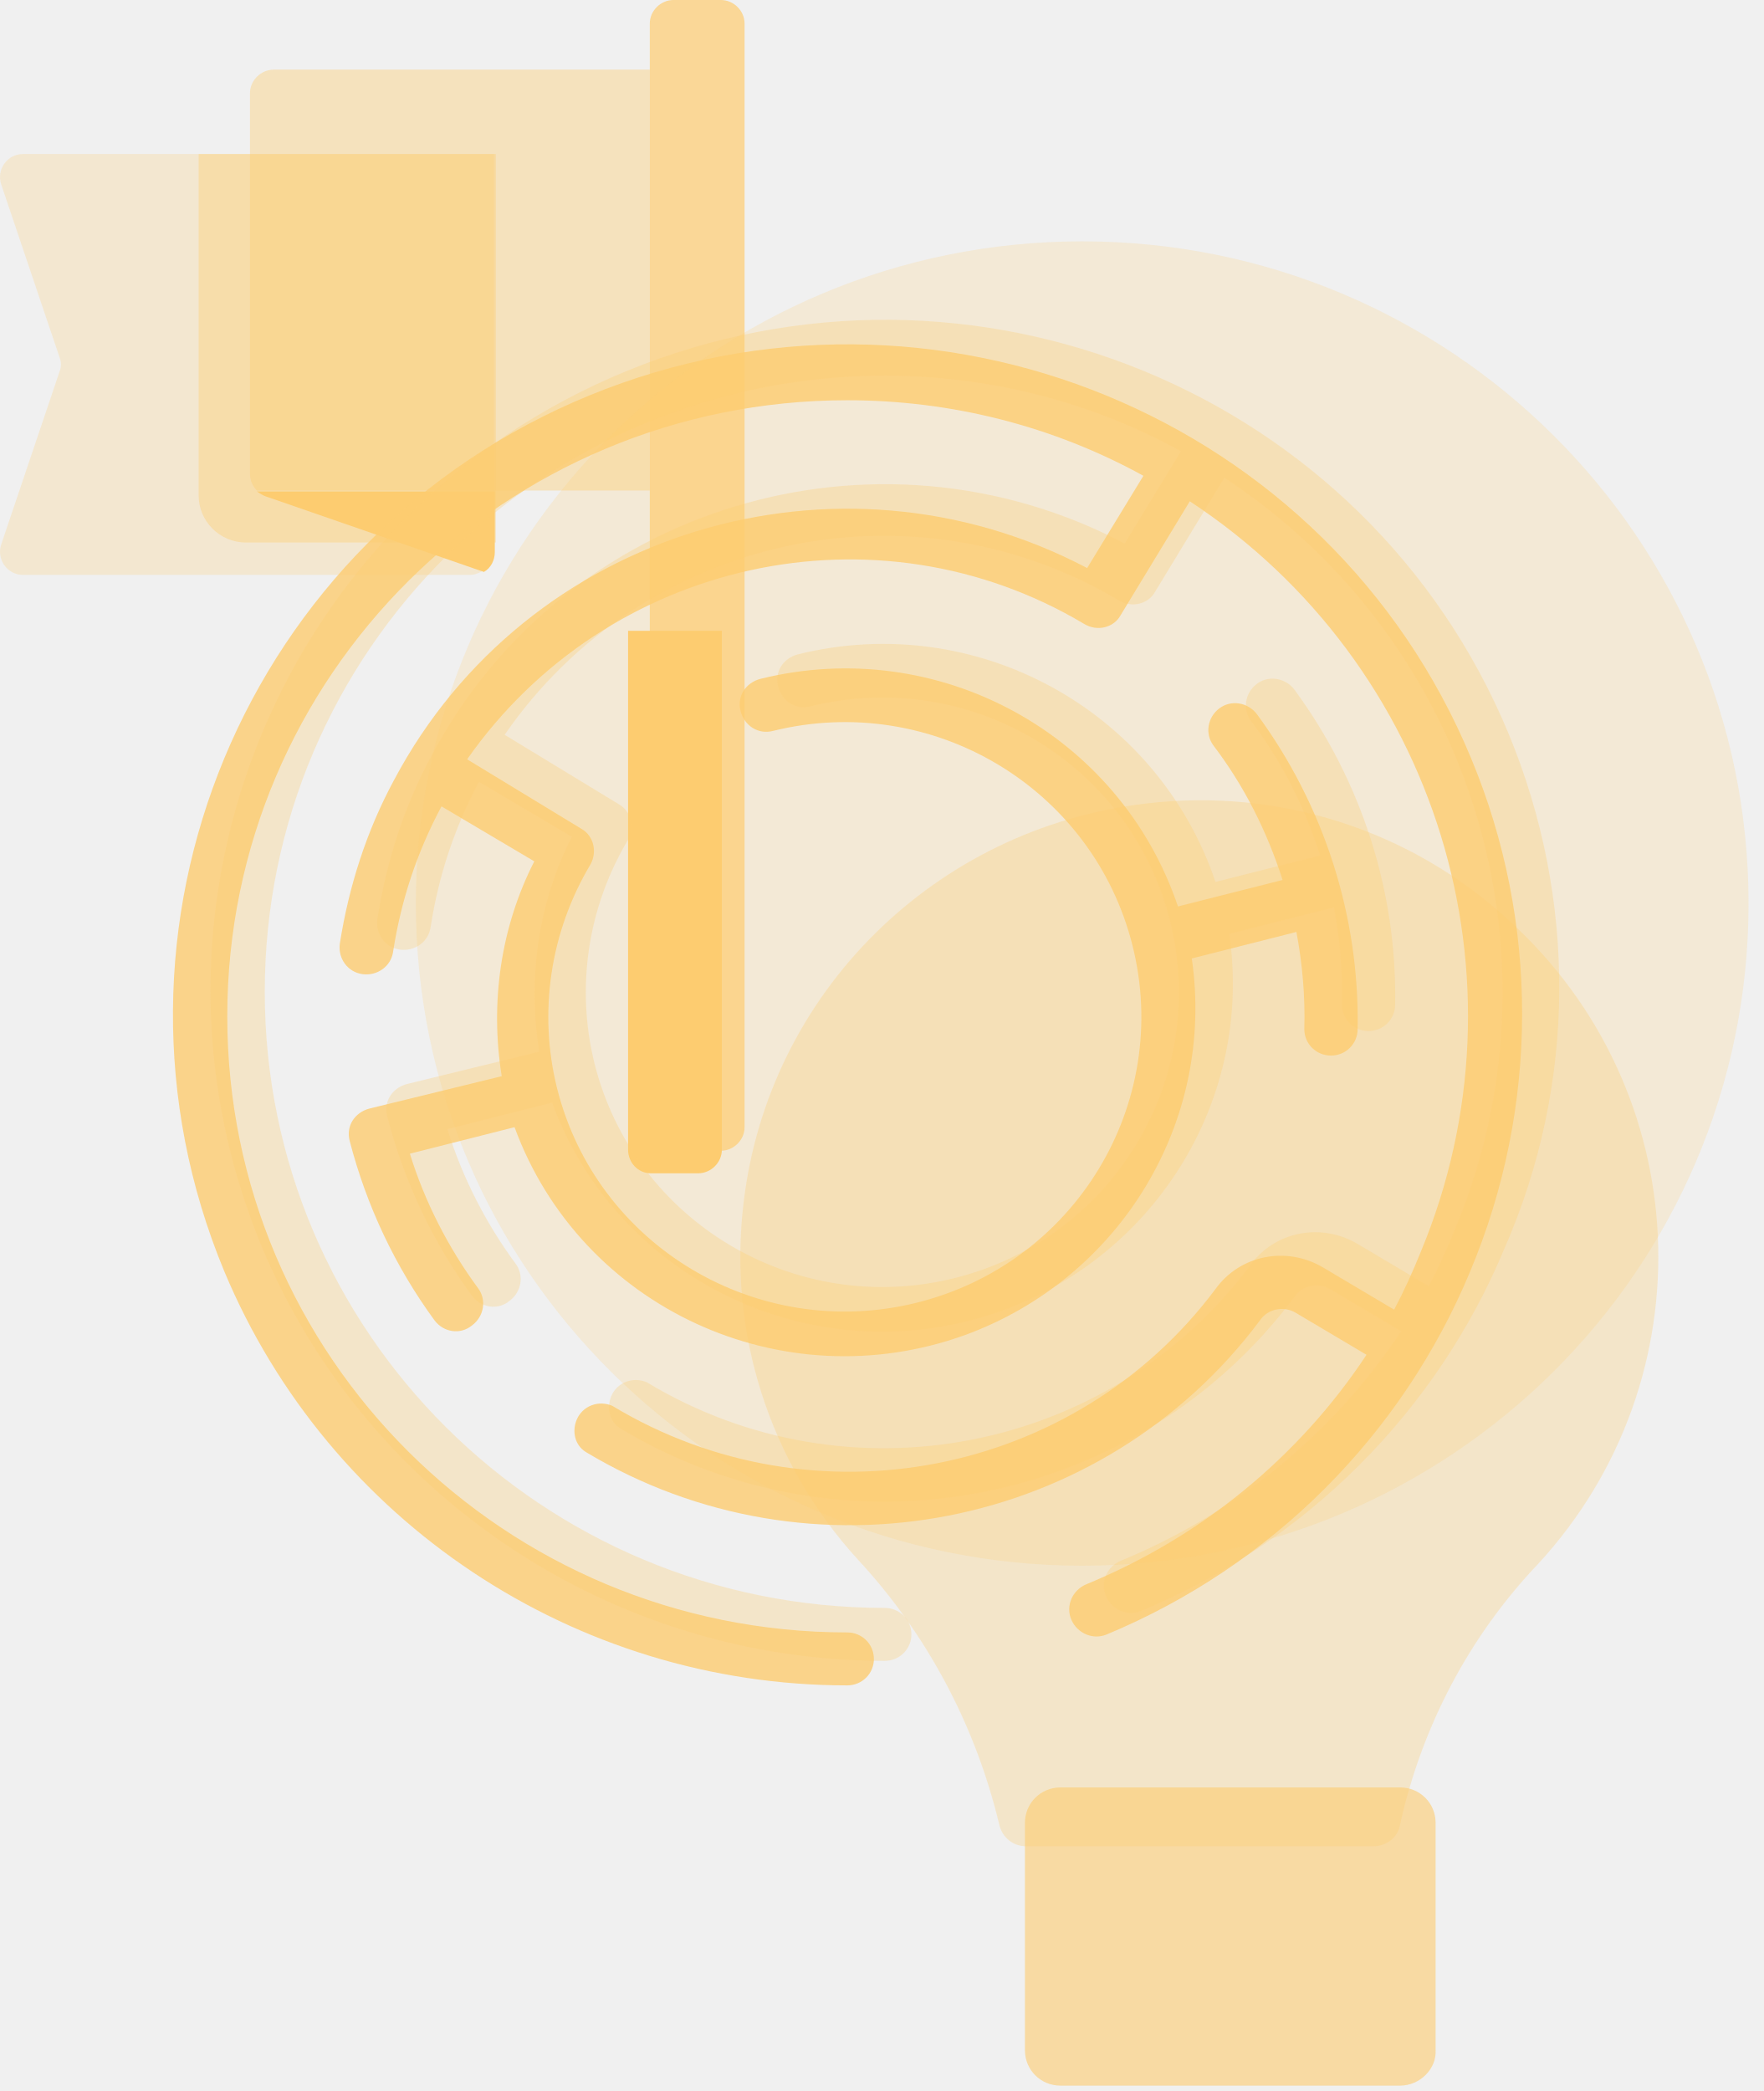
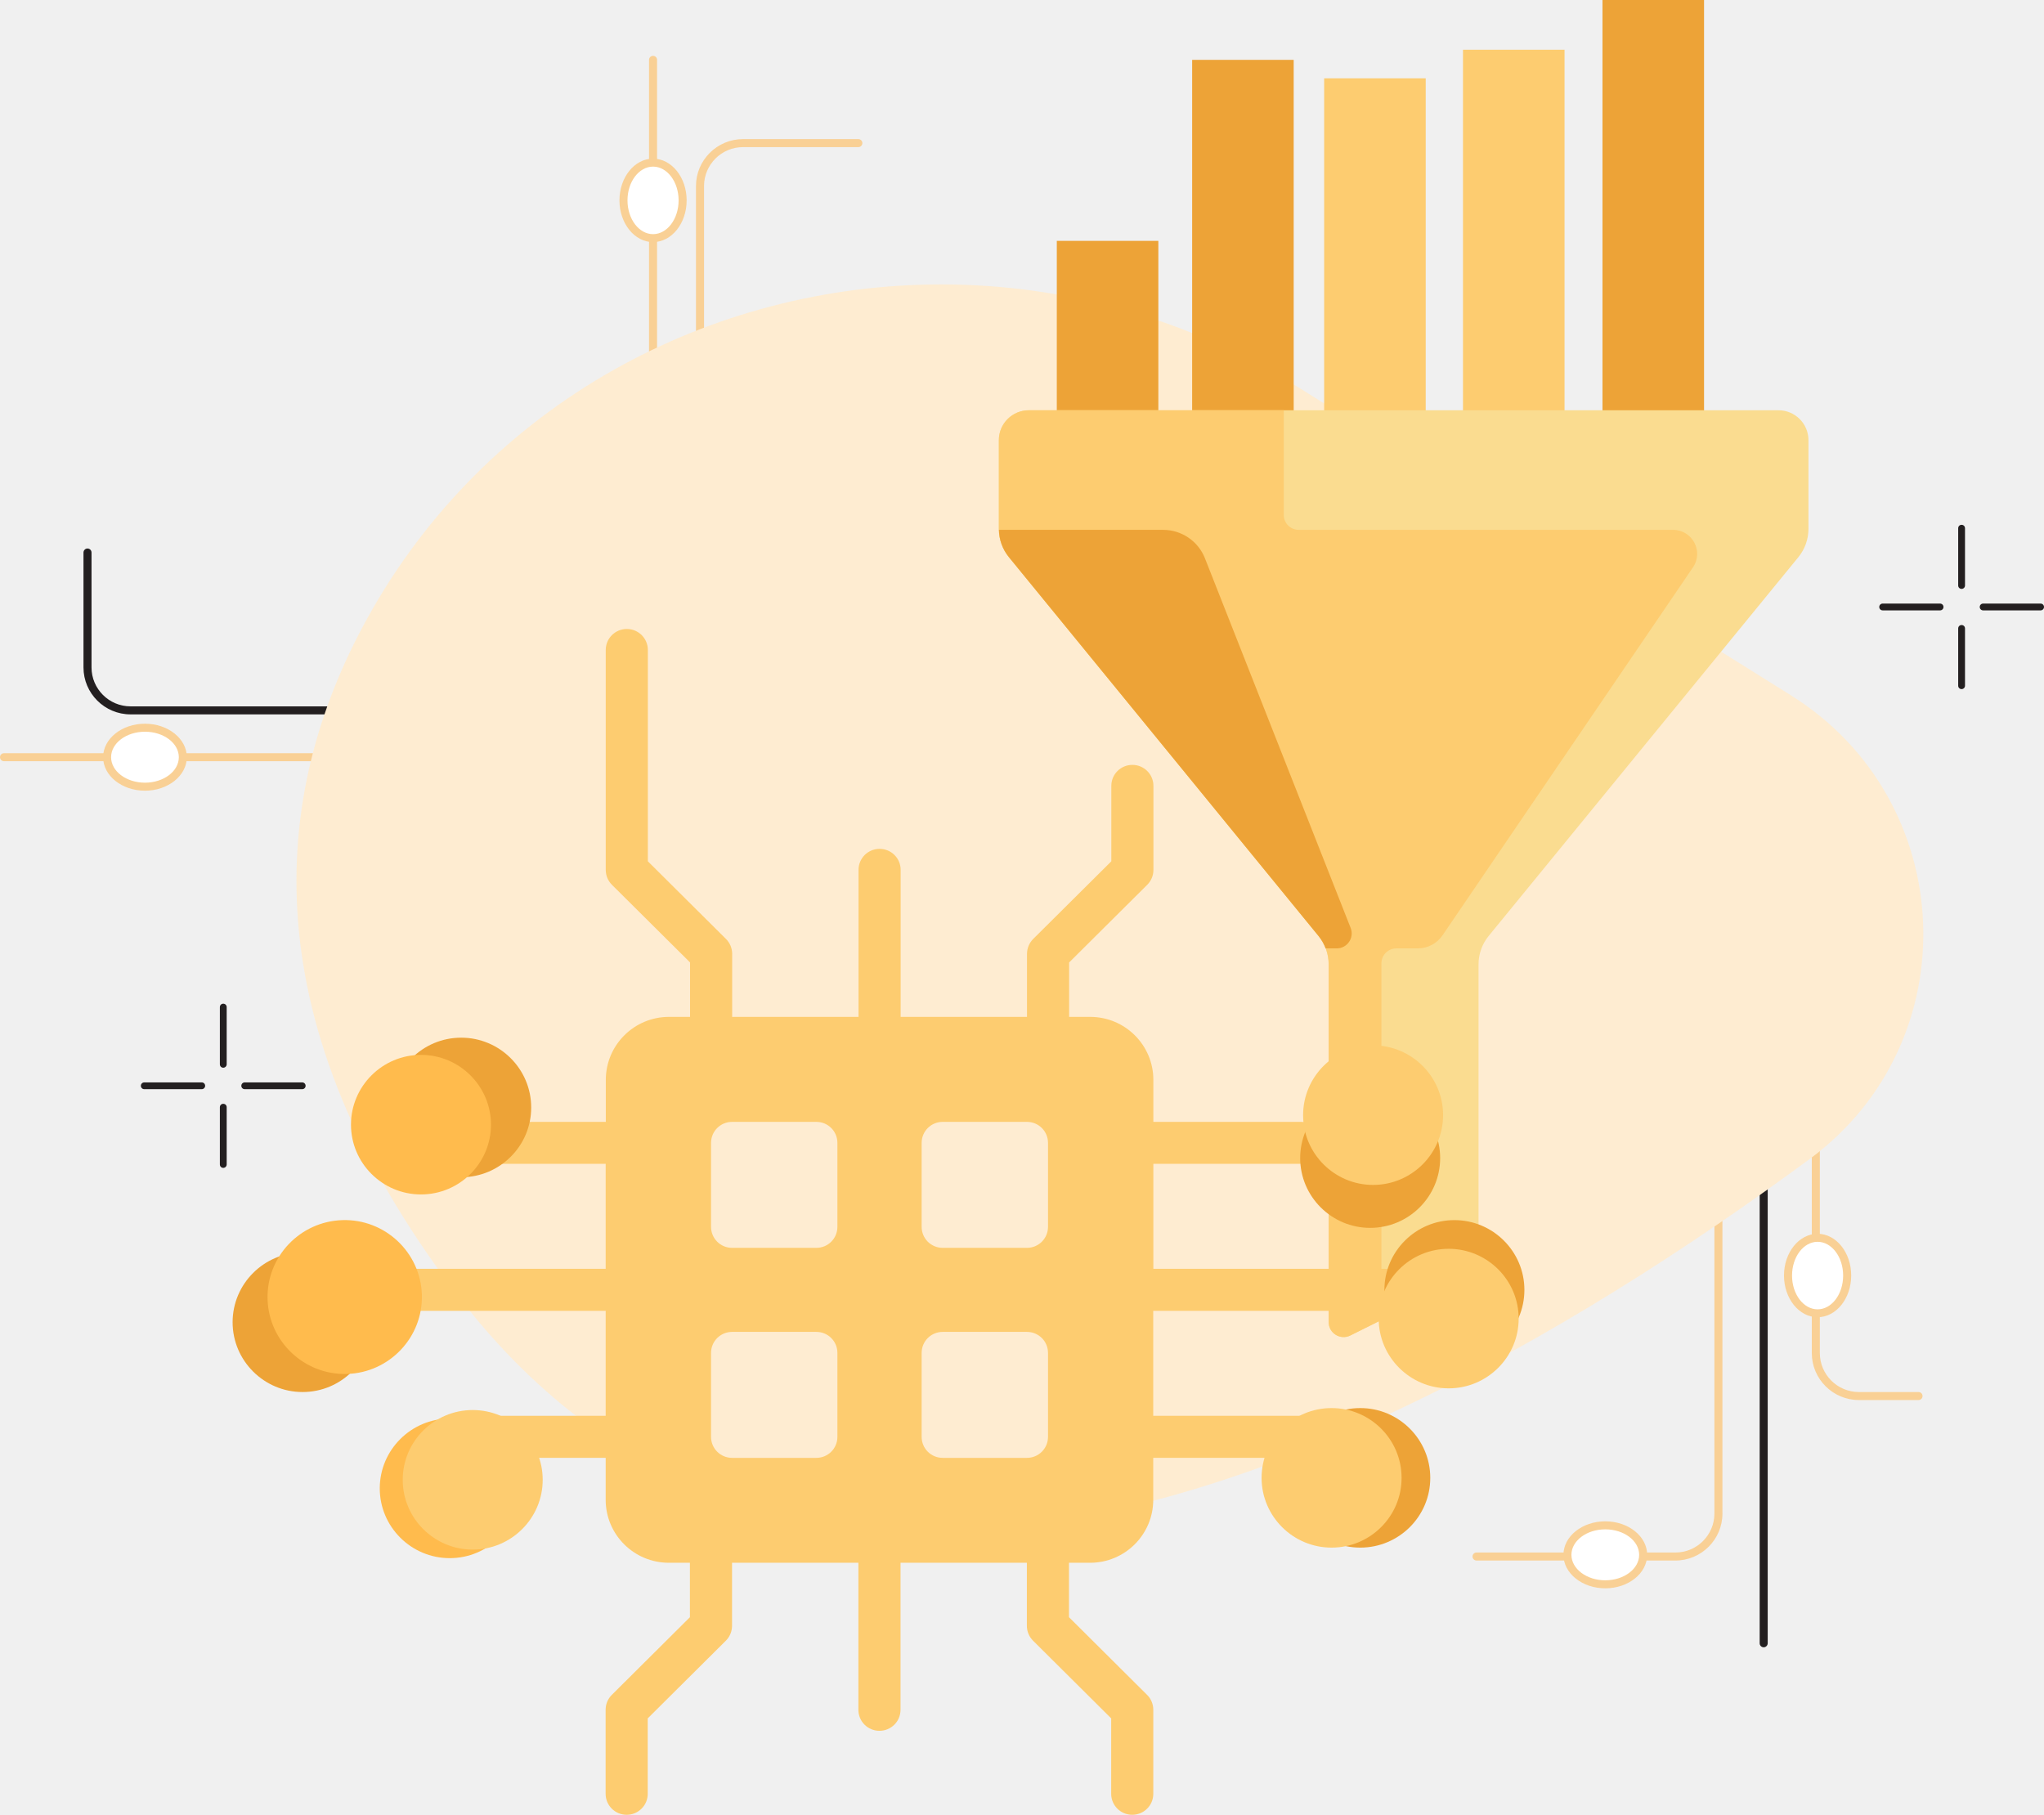
- <svg xmlns="http://www.w3.org/2000/svg" width="113" height="134" viewBox="0 0 113 134" fill="none">
-   <path opacity="0.25" d="M3.81 23.827C3.936 23.513 3.936 23.198 3.81 22.884L0.077 11.819C-0.239 10.876 0.457 9.87 1.469 9.87H31.645V35.332C31.645 35.835 31.392 36.338 30.949 36.589C30.696 36.715 30.443 36.841 30.127 36.841H1.469C0.457 36.841 -0.239 35.835 0.077 34.892L3.81 23.827Z" fill="#FDCC70" />
-   <path opacity="0.4" d="M31.709 9.87H12.73V31.748C12.73 33.383 14.059 34.766 15.767 34.766H31.772V9.87H31.709Z" fill="#FDCC70" />
-   <path d="M16.462 31.497H31.708V35.395C31.708 35.898 31.455 36.401 31.012 36.652L17.031 31.811C16.841 31.748 16.652 31.623 16.462 31.497Z" fill="#FDCC70" />
-   <path opacity="0.4" d="M41.641 4.464V31.434H16.462C16.209 31.183 16.019 30.805 16.019 30.365V5.973C16.019 5.155 16.715 4.464 17.538 4.464H41.641Z" fill="#FDCC70" />
-   <path opacity="0.7" d="M41.641 72.235V1.509C41.641 0.692 42.337 0 43.159 0H46.196C47.019 0 47.714 0.692 47.714 1.509V72.235C47.714 73.052 47.019 73.744 46.196 73.744H43.159C42.337 73.744 41.641 73.052 41.641 72.235Z" fill="#FDCC70" />
-   <path d="M40.249 73.681V40.424H46.259V73.681C46.259 74.498 45.563 75.19 44.741 75.19H41.704C40.882 75.19 40.249 74.498 40.249 73.681Z" fill="#FDCC70" />
-   <path opacity="0.6" d="M89.721 133.657H67.958C66.693 133.657 65.681 132.651 65.681 131.394V116.809C65.681 115.551 66.693 114.545 67.958 114.545H89.721C90.986 114.545 91.998 115.551 91.998 116.809V131.394C92.062 132.588 90.986 133.657 89.721 133.657Z" fill="#FDCC70" />
-   <path opacity="0.3" d="M73.462 51.489C59.924 53.06 49.232 63.622 47.651 77.076C46.639 85.375 49.295 93.736 54.989 99.96C59.418 104.738 62.517 110.585 64.036 116.934C64.226 117.752 64.921 118.317 65.744 118.317H88.013C88.835 118.317 89.594 117.752 89.721 116.934C91.112 110.647 94.149 104.864 98.578 100.211C109.522 88.329 108.7 69.846 96.68 58.97C90.416 53.186 81.939 50.483 73.462 51.489Z" fill="#FDCC70" />
-   <path opacity="0.8" d="M94.276 48.597C85.166 26.656 59.861 16.283 37.782 25.336C15.703 34.389 5.265 59.536 14.375 81.477C21.081 97.508 36.833 108.007 54.294 108.007C55.243 108.007 56.002 107.253 56.002 106.31C56.002 105.367 55.243 104.612 54.294 104.612C32.341 104.612 14.565 86.946 14.565 65.131C14.565 43.316 32.341 25.65 54.294 25.65C60.936 25.65 67.452 27.285 73.273 30.491L69.667 36.401C53.661 27.976 33.733 34.012 25.256 49.98C23.485 53.249 22.346 56.833 21.776 60.479C21.65 61.422 22.282 62.302 23.232 62.428C24.18 62.554 25.066 61.925 25.193 60.982C25.699 57.713 26.711 54.632 28.293 51.677L34.239 55.198C32.088 59.41 31.392 64.251 32.152 68.966L23.674 71.041C22.725 71.292 22.156 72.172 22.409 73.115C23.485 77.265 25.319 81.162 27.85 84.62C28.419 85.375 29.494 85.563 30.254 84.934C31.013 84.369 31.203 83.3 30.633 82.546C28.735 79.968 27.217 77.013 26.268 73.933L32.974 72.235C37.213 83.803 50.118 89.775 61.822 85.563C71.817 81.917 77.891 71.858 76.373 61.422L83.078 59.724C83.458 61.736 83.648 63.874 83.584 65.948C83.584 66.891 84.344 67.646 85.293 67.646C86.242 67.646 87.001 66.891 87.001 65.948C87.127 58.719 84.85 51.615 80.548 45.768C79.978 45.013 78.903 44.825 78.144 45.391C77.385 45.956 77.195 47.025 77.764 47.78C79.725 50.357 81.18 53.249 82.193 56.392L75.487 58.09C71.754 47.025 60.114 40.675 48.727 43.505C47.778 43.756 47.208 44.636 47.461 45.579C47.714 46.522 48.6 47.088 49.549 46.837C59.734 44.322 70.046 50.483 72.577 60.605C75.107 70.726 68.907 80.974 58.722 83.489C48.537 86.003 38.225 79.842 35.694 69.721C34.492 64.88 35.252 59.724 37.845 55.387C38.288 54.569 38.035 53.563 37.276 53.123L29.937 48.66C38.921 35.835 56.191 32.063 69.477 39.984C70.299 40.487 71.375 40.236 71.817 39.418L76.246 32.126C92.125 42.562 98.325 62.742 91.049 80.219C90.543 81.477 89.974 82.734 89.341 83.929L84.787 81.225C82.446 79.842 79.472 80.408 77.891 82.608C68.907 94.616 52.143 97.885 39.237 90.09C38.351 89.713 37.339 90.09 36.96 90.97C36.643 91.724 36.833 92.604 37.529 93.044C51.953 101.72 70.679 98.074 80.738 84.62C81.244 83.866 82.256 83.677 83.015 84.117L87.57 86.821C83.205 93.422 76.942 98.514 69.603 101.532C68.718 101.909 68.275 102.915 68.654 103.795C69.034 104.675 70.046 105.115 70.932 104.738C81.497 100.337 89.847 91.976 94.213 81.477C98.641 70.915 98.641 59.096 94.276 48.597Z" fill="#FDCC70" />
-   <path opacity="0.3" d="M96.68 47.025C87.57 25.084 62.265 14.711 40.186 23.764C18.107 32.817 7.669 57.964 16.779 79.905C23.484 95.936 39.237 106.435 56.697 106.435C57.646 106.435 58.406 105.681 58.406 104.738C58.406 103.795 57.646 103.041 56.697 103.041C34.745 103.041 16.968 85.375 16.968 63.559C16.968 41.744 34.745 24.078 56.697 24.078C63.34 24.078 69.856 25.713 75.676 28.919L72.07 34.829C56.065 26.405 36.137 32.44 27.66 48.408C25.888 51.678 24.75 55.261 24.18 58.907C24.054 59.85 24.686 60.73 25.635 60.856C26.584 60.982 27.47 60.353 27.596 59.41C28.103 56.141 29.115 53.061 30.696 50.106L36.643 53.626C34.492 57.839 33.796 62.679 34.555 67.394L26.078 69.469C25.129 69.721 24.56 70.601 24.813 71.544C25.888 75.693 27.723 79.591 30.253 83.049C30.823 83.803 31.898 83.992 32.657 83.363C33.417 82.797 33.606 81.728 33.037 80.974C31.139 78.396 29.621 75.442 28.672 72.361L35.378 70.664C39.616 82.231 52.522 88.204 64.226 83.992C74.221 80.345 80.295 70.286 78.776 59.85L85.482 58.153C85.862 60.165 86.052 62.302 85.988 64.377C85.988 65.32 86.747 66.074 87.696 66.074C88.645 66.074 89.404 65.32 89.404 64.377C89.531 57.147 87.254 50.043 82.952 44.196C82.382 43.442 81.307 43.253 80.548 43.819C79.788 44.385 79.599 45.454 80.168 46.208C82.129 48.785 83.584 51.678 84.597 54.821L77.891 56.518C74.158 45.454 62.518 39.104 51.13 41.933C50.181 42.184 49.612 43.065 49.865 44.008C50.118 44.951 51.004 45.516 51.953 45.265C62.138 42.75 72.45 48.911 74.981 59.033C77.511 69.155 71.311 79.402 61.126 81.917C50.941 84.432 40.629 78.271 38.098 68.149C36.896 63.308 37.655 58.153 40.249 53.815C40.692 52.998 40.439 51.992 39.68 51.552L32.341 47.088C41.135 34.326 58.342 30.554 71.691 38.475C72.513 38.978 73.589 38.727 74.032 37.909L78.46 30.617C94.339 41.053 100.539 61.233 93.263 78.711C92.757 79.968 92.188 81.225 91.555 82.42L87.001 79.716C84.66 78.334 81.686 78.899 80.105 81.1C71.121 93.107 54.357 96.376 41.451 88.581C40.565 88.204 39.553 88.581 39.174 89.461C38.857 90.216 39.047 91.096 39.743 91.536C54.167 100.211 72.893 96.565 82.952 83.111C83.458 82.357 84.47 82.168 85.229 82.609L89.784 85.312C85.419 91.913 79.156 97.005 71.817 100.023C70.932 100.4 70.489 101.406 70.868 102.286C71.248 103.166 72.26 103.606 73.146 103.229C83.711 98.828 92.061 90.467 96.427 79.968C101.045 69.406 101.045 57.587 96.68 47.025Z" fill="#FDCC70" />
-   <path opacity="0.2" d="M69.35 100.337C92.934 100.337 112.053 81.338 112.053 57.901C112.053 34.465 92.934 15.466 69.35 15.466C45.766 15.466 26.648 34.465 26.648 57.901C26.648 81.338 45.766 100.337 69.35 100.337Z" fill="#FDCC70" />
+ <svg xmlns="http://www.w3.org/2000/svg" width="116" height="103" viewBox="0 0 116 103" fill="none">
+   <path d="M100.092 93.49C99.968 93.49 99.864 93.39 99.864 93.263V62.988C99.864 62.864 99.964 62.76 100.092 62.76C100.219 62.76 100.32 62.861 100.32 62.988V93.263C100.32 93.386 100.215 93.49 100.092 93.49Z" fill="#231F20" />
+   <path d="M108.879 79.458H105.495C104.021 79.458 102.822 78.262 102.822 76.793V64.168C102.822 64.044 102.923 63.94 103.05 63.94C103.178 63.94 103.279 64.04 103.279 64.168V76.793C103.279 78.012 104.273 79.003 105.495 79.003H108.879C109.003 79.003 109.107 79.103 109.107 79.23C109.107 79.357 109.007 79.458 108.879 79.458Z" fill="#F9D095" />
+   <path d="M95.079 88.566H83.796C83.672 88.566 83.568 88.466 83.568 88.339C83.568 88.211 83.669 88.111 83.796 88.111H95.079C96.301 88.111 97.295 87.12 97.295 85.901V65.298C97.295 65.174 97.396 65.07 97.523 65.07C97.651 65.07 97.751 65.17 97.751 65.298V85.901C97.751 87.371 96.552 88.566 95.079 88.566Z" fill="#F9D095" />
+   <path d="M91.103 89.916C92.288 89.916 93.25 89.166 93.25 88.242C93.25 87.318 92.288 86.569 91.103 86.569C89.917 86.569 88.956 87.318 88.956 88.242C88.956 89.166 89.917 89.916 91.103 89.916Z" fill="white" />
+   <path d="M91.103 90.143C89.792 90.143 88.728 89.291 88.728 88.242C88.728 87.193 89.792 86.341 91.103 86.341C92.414 86.341 93.478 87.193 93.478 88.242C93.478 89.291 92.414 90.143 91.103 90.143ZM91.103 86.796C90.043 86.796 89.181 87.444 89.181 88.242C89.181 89.04 90.043 89.688 91.103 89.688C92.163 89.688 93.025 89.04 93.025 88.242C93.025 87.444 92.163 86.796 91.103 86.796Z" fill="#F9D095" />
+   <path d="M103.151 74.529C104.078 74.529 104.829 73.571 104.829 72.389C104.829 71.207 104.078 70.249 103.151 70.249C102.224 70.249 101.472 71.207 101.472 72.389C101.472 73.571 102.224 74.529 103.151 74.529Z" fill="white" />
+   <path d="M103.151 74.757C102.099 74.757 101.244 73.697 101.244 72.389C101.244 71.082 102.099 70.022 103.151 70.022C104.203 70.022 105.058 71.082 105.058 72.389C105.058 73.697 104.203 74.757 103.151 74.757ZM103.151 70.477C102.35 70.477 101.701 71.337 101.701 72.393C101.701 73.45 102.35 74.31 103.151 74.31C103.952 74.31 104.601 73.45 104.601 72.393C104.601 71.337 103.952 70.477 103.151 70.477Z" fill="#F9D095" />
+   <path d="M21.161 43.201H0.228C0.104 43.201 0 43.101 0 42.974C0 42.847 0.101 42.746 0.228 42.746H21.165C21.288 42.746 21.393 42.847 21.393 42.974C21.393 43.101 21.288 43.201 21.161 43.201Z" fill="#F9D095" />
+   <path d="M21.064 40.544H7.411C5.937 40.544 4.738 39.349 4.738 37.88V31.359C4.738 31.235 4.839 31.131 4.966 31.131C5.094 31.131 5.194 31.232 5.194 31.359V37.88C5.194 39.098 6.188 40.089 7.411 40.089H21.064C21.188 40.089 21.292 40.19 21.292 40.317C21.292 40.444 21.188 40.544 21.064 40.544Z" fill="#231F20" />
+   <path d="M8.227 44.651C9.413 44.651 10.374 43.902 10.374 42.978C10.374 42.053 9.413 41.304 8.227 41.304C7.041 41.304 6.08 42.053 6.08 42.978C6.08 43.902 7.041 44.651 8.227 44.651Z" fill="white" />
+   <path d="M8.227 44.875C6.916 44.875 5.852 44.023 5.852 42.974C5.852 41.925 6.916 41.073 8.227 41.073C9.538 41.073 10.602 41.925 10.602 42.974C10.602 44.023 9.534 44.875 8.227 44.875ZM8.227 41.528C7.167 41.528 6.305 42.176 6.305 42.974C6.305 43.772 7.167 44.42 8.227 44.42C9.287 44.42 10.149 43.772 10.149 42.974C10.149 42.176 9.287 41.528 8.227 41.528Z" fill="#F9D095" />
+   <path d="M37.062 24.495C36.938 24.495 36.833 24.395 36.833 24.267V3.397C36.833 3.274 36.934 3.17 37.062 3.17C37.189 3.17 37.29 3.27 37.29 3.397V24.271C37.29 24.395 37.189 24.495 37.062 24.495Z" fill="#F9D095" />
+   <path d="M39.727 24.398C39.603 24.398 39.498 24.298 39.498 24.171V10.558C39.498 9.089 40.697 7.894 42.171 7.894H48.712C48.835 7.894 48.94 7.994 48.94 8.121C48.94 8.249 48.839 8.349 48.712 8.349H42.171C40.949 8.349 39.955 9.34 39.955 10.558V24.171C39.955 24.298 39.854 24.398 39.727 24.398Z" fill="#F9D095" />
+   <path d="M37.062 13.512C37.989 13.512 38.74 12.554 38.74 11.372C38.74 10.19 37.989 9.232 37.062 9.232C36.135 9.232 35.383 10.19 35.383 11.372C35.383 12.554 36.135 13.512 37.062 13.512Z" fill="white" />
+   <path d="M37.062 13.74C36.01 13.74 35.155 12.679 35.155 11.372C35.155 10.065 36.01 9.004 37.062 9.004C38.114 9.004 38.968 10.065 38.968 11.372C38.968 12.679 38.114 13.74 37.062 13.74ZM37.062 9.456C36.261 9.456 35.611 10.316 35.611 11.372C35.611 12.429 36.261 13.289 37.062 13.289C37.862 13.289 38.512 12.429 38.512 11.372C38.512 10.316 37.862 9.456 37.062 9.456Z" fill="#F9D095" />
+   <path d="M53.426 16.142C40.342 16.142 27.605 22.856 20.84 35.099C15.232 45.253 14.33 58.121 25.81 73.311C33.283 83.198 42.736 86.939 52.757 86.939C70.151 86.939 89.258 75.683 102.691 65.787C111.749 59.116 111.177 45.423 101.635 39.461L73.62 21.942C67.347 18.02 60.338 16.142 53.426 16.142Z" fill="#FEECD1" />
+   <path d="M65.738 13.67H59.975V24.171H65.738V13.67Z" fill="#EDA337" />
+   <path d="M73.419 3.397H67.656V29.982H73.419V3.397Z" fill="#EDA337" />
+   <path d="M80.911 4.446H75.148V31.031H80.911V4.446Z" fill="#FDCC70" />
+   <path d="M88.79 2.823H83.027V29.408H88.79V2.823Z" fill="#FDCC70" />
+   <path d="M96.707 0H90.944V26.585H96.707V0Z" fill="#EDA337" />
+   <path d="M75.403 54.731V75.035C75.403 75.667 76.068 76.076 76.633 75.794L82.969 72.636C83.545 72.347 83.909 71.761 83.909 71.117V54.731C83.909 54.145 84.11 53.578 84.481 53.123L102.06 31.621C102.432 31.166 102.633 30.599 102.633 30.013V24.981C102.633 24.044 101.871 23.284 100.931 23.284H58.385C57.445 23.284 56.683 24.044 56.683 24.981V30.013C56.683 30.599 56.884 31.166 57.255 31.621L74.827 53.123C75.202 53.578 75.403 54.145 75.403 54.731Z" fill="#FADC90" />
+   <path d="M94.948 30.071H73.706C73.234 30.071 72.855 29.693 72.855 29.223V23.284H58.389C57.45 23.284 56.688 24.044 56.688 24.981V30.013C56.688 30.599 56.889 31.166 57.26 31.621L74.832 53.123C75.203 53.578 75.404 54.145 75.404 54.731V75.035C75.404 75.667 76.069 76.076 76.634 75.794L78.398 74.915V54.674C78.398 54.203 78.777 53.825 79.249 53.825H80.459C81.024 53.825 81.55 53.548 81.867 53.081L96.078 32.2C96.696 31.297 96.046 30.071 94.948 30.071Z" fill="#FDCC70" />
+   <path d="M66.008 30.071H56.691C56.702 30.638 56.9 31.181 57.259 31.621L74.831 53.123C75.005 53.336 75.136 53.575 75.233 53.825H75.86C76.459 53.825 76.869 53.224 76.653 52.668L68.383 31.687C68 30.711 67.056 30.071 66.008 30.071Z" fill="#EDA337" />
+   <path d="M78.606 72.011H65.455V66.053H73.825C74.487 66.053 75.02 65.521 75.02 64.862C75.02 64.202 74.487 63.67 73.825 63.67H65.455V61.287C65.455 59.313 63.85 57.712 61.87 57.712H60.675V54.623L65.111 50.212C65.335 49.988 65.459 49.684 65.459 49.367V44.601C65.459 43.942 64.925 43.41 64.264 43.41C63.602 43.41 63.069 43.942 63.069 44.601V48.882L58.632 53.293C58.408 53.517 58.284 53.821 58.284 54.138V57.712H51.113V49.367C51.113 48.708 50.58 48.176 49.918 48.176C49.257 48.176 48.723 48.708 48.723 49.367V57.712H41.552V54.138C41.552 53.821 41.428 53.517 41.204 53.293L36.767 48.882V36.889C36.767 36.229 36.234 35.697 35.572 35.697C34.911 35.697 34.377 36.229 34.377 36.889V49.367C34.377 49.684 34.501 49.988 34.725 50.212L39.162 54.623V57.712H37.967C35.986 57.712 34.381 59.313 34.381 61.287V63.67H26.003C25.342 63.67 24.808 64.202 24.808 64.862C24.808 65.521 25.342 66.053 26.003 66.053H34.373V72.011H21.223C20.561 72.011 20.028 72.543 20.028 73.203C20.028 73.862 20.561 74.394 21.223 74.394H34.373V80.352H26.003C25.342 80.352 24.808 80.885 24.808 81.544C24.808 82.203 25.342 82.736 26.003 82.736H34.373V85.119C34.373 87.093 35.978 88.693 37.959 88.693H39.154V91.782L34.718 96.194C34.493 96.417 34.37 96.722 34.37 97.038V101.805C34.37 102.464 34.903 102.996 35.565 102.996C36.226 102.996 36.76 102.464 36.76 101.805V97.524L41.196 93.113C41.42 92.889 41.544 92.584 41.544 92.268V88.693H48.715V97.038C48.715 97.698 49.249 98.23 49.91 98.23C50.572 98.23 51.106 97.698 51.106 97.038V88.693H58.276V92.268C58.276 92.584 58.4 92.889 58.625 93.113L63.061 97.524V101.805C63.061 102.464 63.595 102.996 64.256 102.996C64.918 102.996 65.451 102.464 65.451 101.805V97.038C65.451 96.722 65.328 96.417 65.103 96.194L60.667 91.782V88.693H61.862C63.842 88.693 65.448 87.093 65.448 85.119V82.736H73.817C74.479 82.736 75.013 82.203 75.013 81.544C75.013 80.885 74.479 80.352 73.817 80.352H65.448V74.394H78.598C79.26 74.394 79.793 73.862 79.793 73.203C79.801 72.547 79.263 72.011 78.606 72.011ZM47.524 81.548C47.524 82.207 46.99 82.739 46.329 82.739H41.548C40.887 82.739 40.353 82.207 40.353 81.548V76.781C40.353 76.122 40.887 75.59 41.548 75.59H46.329C46.99 75.59 47.524 76.122 47.524 76.781V81.548ZM47.524 69.628C47.524 70.288 46.99 70.82 46.329 70.82H41.548C40.887 70.82 40.353 70.288 40.353 69.628V64.862C40.353 64.202 40.887 63.67 41.548 63.67H46.329C46.99 63.67 47.524 64.202 47.524 64.862V69.628ZM59.476 81.548C59.476 82.207 58.942 82.739 58.28 82.739H53.5C52.838 82.739 52.305 82.207 52.305 81.548V76.781C52.305 76.122 52.838 75.59 53.5 75.59H58.28C58.942 75.59 59.476 76.122 59.476 76.781V81.548ZM59.476 69.628C59.476 70.288 58.942 70.82 58.28 70.82H53.5C52.838 70.82 52.305 70.288 52.305 69.628V64.862C52.305 64.202 52.838 63.67 53.5 63.67H58.28C58.942 63.67 59.476 64.202 59.476 64.862V69.628Z" fill="#FDCC70" />
+   <path d="M77.198 87.833C75.009 87.833 73.226 86.056 73.226 83.873C73.226 81.69 75.009 79.913 77.198 79.913C79.387 79.913 81.17 81.69 81.17 83.873C81.174 86.056 79.391 87.833 77.198 87.833Z" fill="#EDA337" />
+   <path d="M82.539 77.167C80.35 77.167 78.567 75.389 78.567 73.207C78.567 71.024 80.35 69.246 82.539 69.246C84.729 69.246 86.512 71.024 86.512 73.207C86.512 75.389 84.733 77.167 82.539 77.167Z" fill="#EDA337" />
+   <path d="M82.214 78.794C80.025 78.794 78.242 77.017 78.242 74.834C78.242 72.651 80.025 70.874 82.214 70.874C84.404 70.874 86.187 72.651 86.187 74.834C86.187 77.017 84.404 78.794 82.214 78.794Z" fill="#FDCC70" />
+   <path d="M75.569 87.833C73.38 87.833 71.597 86.056 71.597 83.873C71.597 81.69 73.38 79.913 75.569 79.913C77.759 79.913 79.542 81.69 79.542 83.873C79.546 86.056 77.763 87.833 75.569 87.833Z" fill="#FDCC70" />
+   <path d="M77.759 69.686C75.57 69.686 73.787 67.908 73.787 65.726C73.787 63.543 75.57 61.765 77.759 61.765C79.948 61.765 81.731 63.543 81.731 65.726C81.731 67.908 79.952 69.686 77.759 69.686Z" fill="#EDA337" />
+   <path d="M77.925 67.249C75.736 67.249 73.953 65.471 73.953 63.288C73.953 61.106 75.736 59.328 77.925 59.328C80.114 59.328 81.897 61.106 81.897 63.288C81.897 65.471 80.114 67.249 77.925 67.249Z" fill="#FDCC70" />
+   <path d="M17.173 79.003C14.984 79.003 13.201 77.225 13.201 75.042C13.201 72.86 14.984 71.082 17.173 71.082C19.362 71.082 21.145 72.86 21.145 75.042C21.145 77.225 19.366 79.003 17.173 79.003Z" fill="#EDA337" />
+   <path d="M19.695 77.977C17.282 78.05 15.259 76.149 15.185 73.743C15.112 71.336 17.018 69.32 19.432 69.246C21.846 69.173 23.868 71.074 23.942 73.481C24.012 75.887 22.109 77.904 19.695 77.977Z" fill="#FFBB4D" />
+   <path d="M26.174 66.813C23.985 66.813 22.201 65.035 22.201 62.853C22.201 60.67 23.985 58.892 26.174 58.892C28.363 58.892 30.146 60.67 30.146 62.853C30.15 65.035 28.367 66.813 26.174 66.813Z" fill="#EDA337" />
+   <path d="M23.891 67.789C21.702 67.789 19.919 66.011 19.919 63.828C19.919 61.646 21.702 59.868 23.891 59.868C26.081 59.868 27.864 61.646 27.864 63.828C27.864 66.011 26.084 67.789 23.891 67.789Z" fill="#FFBB4D" />
+   <path d="M25.524 88.431C23.335 88.431 21.552 86.653 21.552 84.471C21.552 82.288 23.335 80.51 25.524 80.51C27.713 80.51 29.496 82.288 29.496 84.471C29.496 86.653 27.713 88.431 25.524 88.431Z" fill="#FFBB4D" />
+   <path d="M26.827 87.945C24.638 87.945 22.855 86.168 22.855 83.985C22.855 81.802 24.638 80.025 26.827 80.025C29.016 80.025 30.799 81.802 30.799 83.985C30.799 86.168 29.016 87.945 26.827 87.945Z" fill="#FDCC70" />
+   <path d="M17.15 61.815H13.889C13.781 61.815 13.696 61.731 13.696 61.623C13.696 61.515 13.781 61.43 13.889 61.43H17.15C17.258 61.43 17.343 61.515 17.343 61.623C17.343 61.731 17.258 61.815 17.15 61.815Z" fill="#231F20" />
+   <path d="M11.449 61.815H8.188C8.08 61.815 7.995 61.731 7.995 61.623C7.995 61.515 8.08 61.43 8.188 61.43H11.449C11.557 61.43 11.642 61.515 11.642 61.623C11.642 61.731 11.553 61.815 11.449 61.815Z" fill="#231F20" />
+   <path d="M12.671 60.597C12.563 60.597 12.478 60.512 12.478 60.404V57.157C12.478 57.049 12.563 56.964 12.671 56.964C12.78 56.964 12.865 57.049 12.865 57.157V60.404C12.865 60.508 12.776 60.597 12.671 60.597Z" fill="#231F20" />
+   <path d="M12.671 66.281C12.563 66.281 12.478 66.196 12.478 66.088V62.837C12.478 62.729 12.563 62.645 12.671 62.645C12.78 62.645 12.865 62.729 12.865 62.837V66.088C12.865 66.196 12.776 66.281 12.671 66.281Z" fill="#231F20" />
+   <path d="M115.807 34.641H112.546C112.438 34.641 112.353 34.556 112.353 34.448C112.353 34.34 112.438 34.255 112.546 34.255H115.807C115.915 34.255 116 34.34 116 34.448C116 34.556 115.911 34.641 115.807 34.641Z" fill="#231F20" />
+   <path d="M110.101 34.641H106.845C106.736 34.641 106.651 34.556 106.651 34.448C106.651 34.34 106.736 34.255 106.845 34.255H110.101C110.21 34.255 110.295 34.34 110.295 34.448C110.295 34.556 110.21 34.641 110.101 34.641Z" fill="#231F20" />
+   <path d="M111.324 33.422C111.215 33.422 111.13 33.337 111.13 33.229V29.978C111.13 29.87 111.215 29.785 111.324 29.785C111.432 29.785 111.517 29.87 111.517 29.978V33.229C111.517 33.337 111.432 33.422 111.324 33.422Z" fill="#231F20" />
+   <path d="M111.324 39.11C111.215 39.11 111.13 39.025 111.13 38.917V35.666C111.13 35.558 111.215 35.473 111.324 35.473C111.432 35.473 111.517 35.558 111.517 35.666V38.917C111.517 39.021 111.432 39.11 111.324 39.11Z" fill="#231F20" />
</svg>
